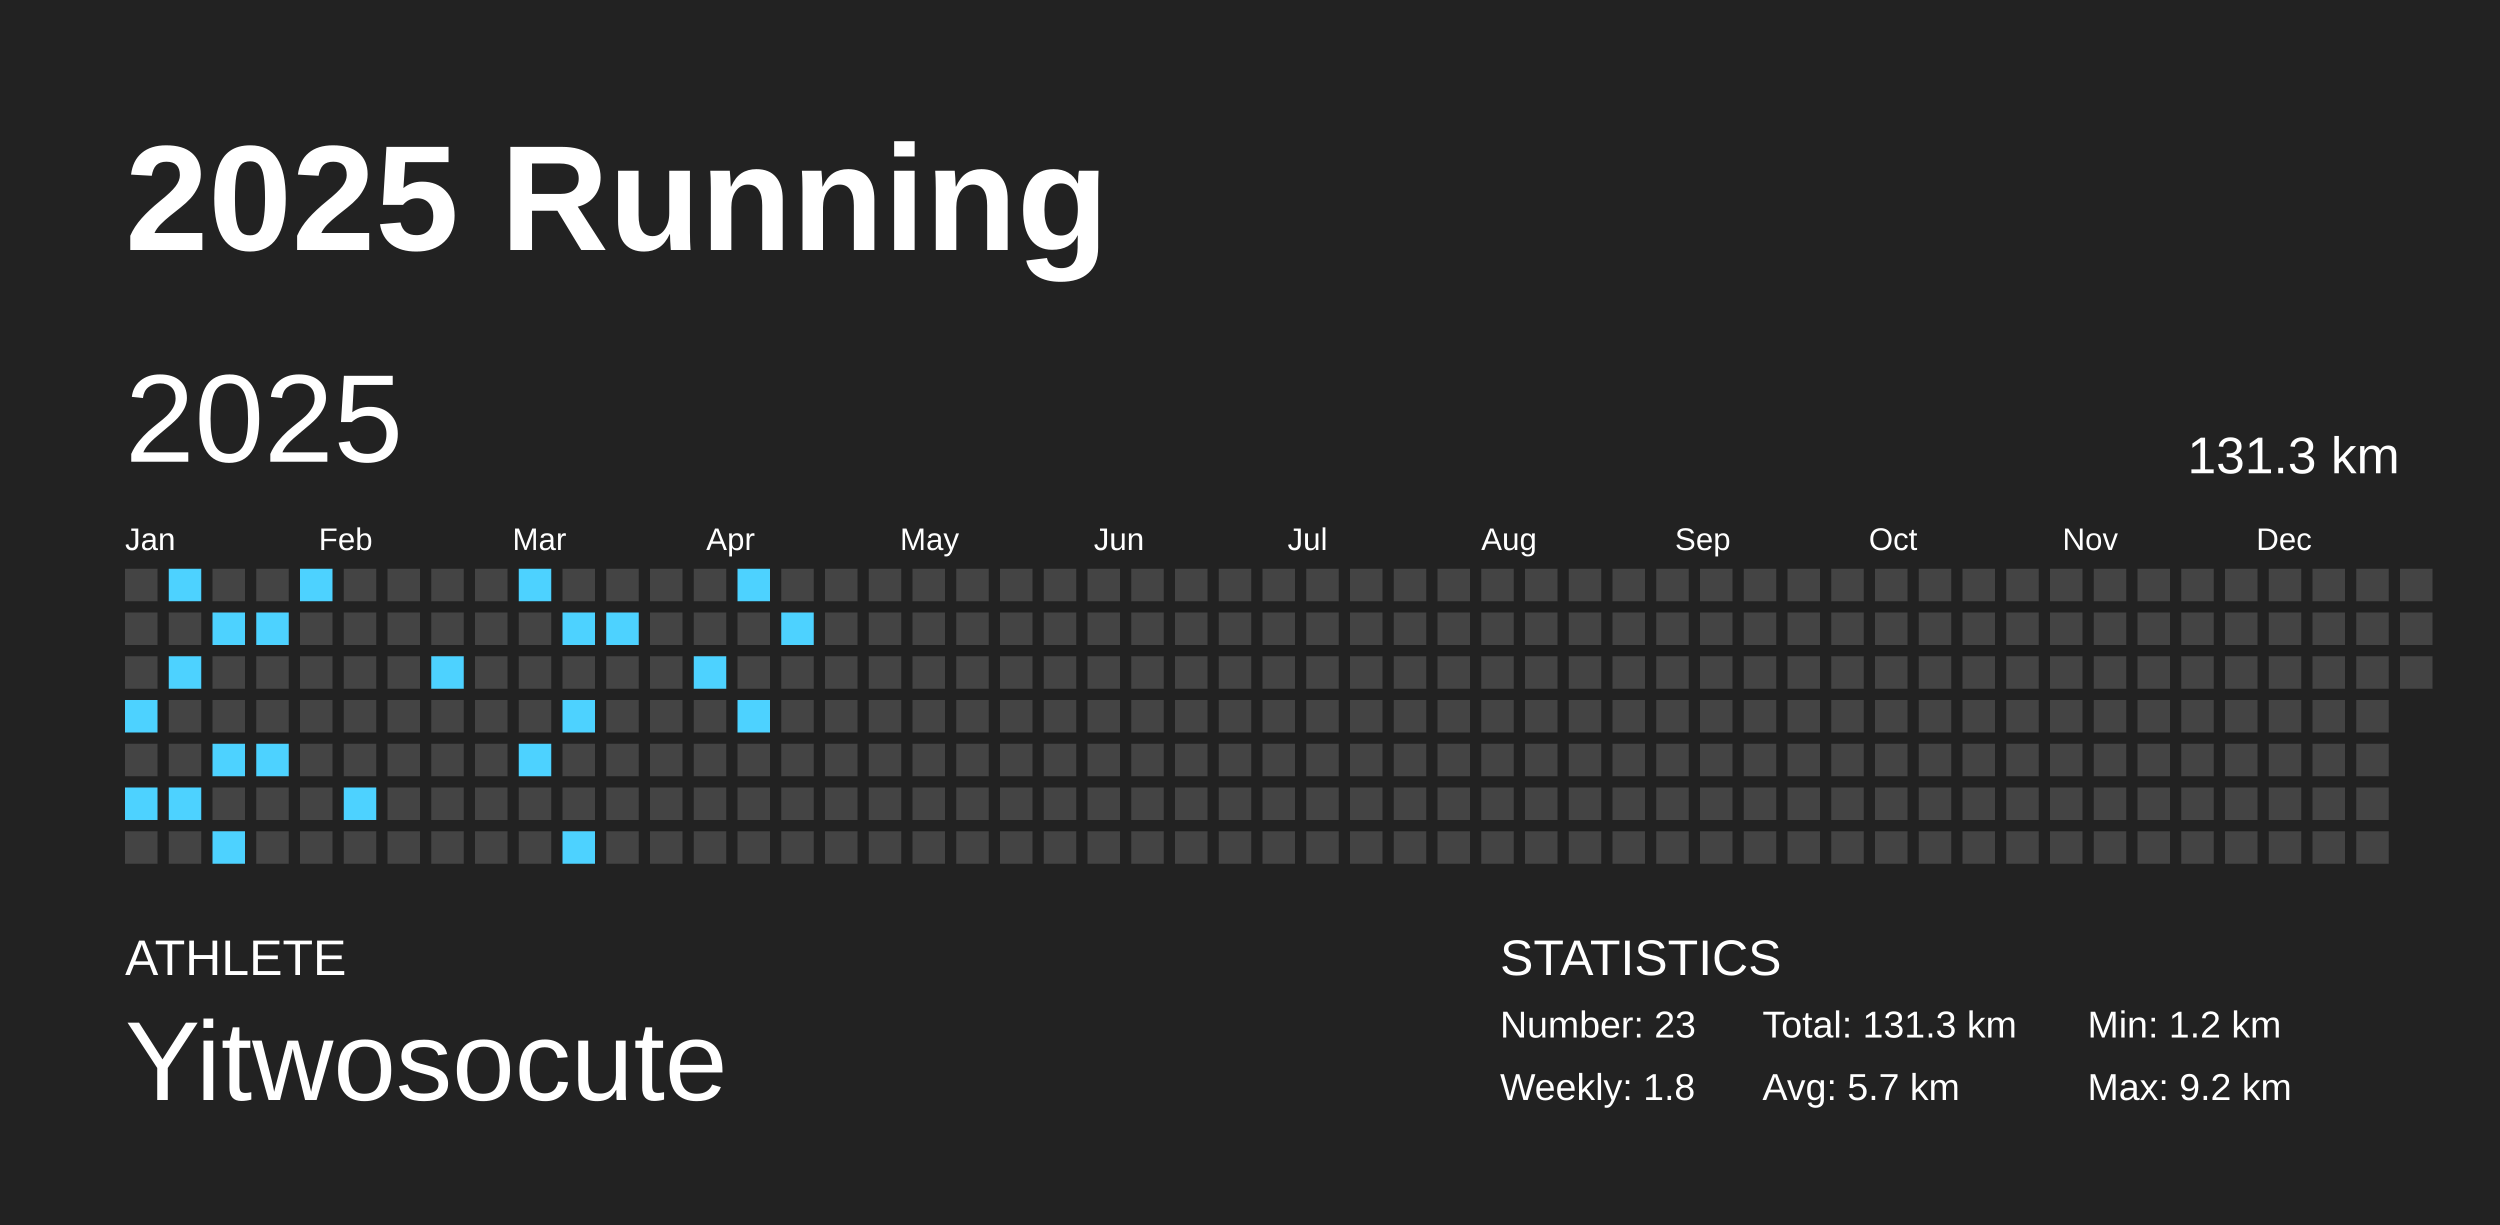
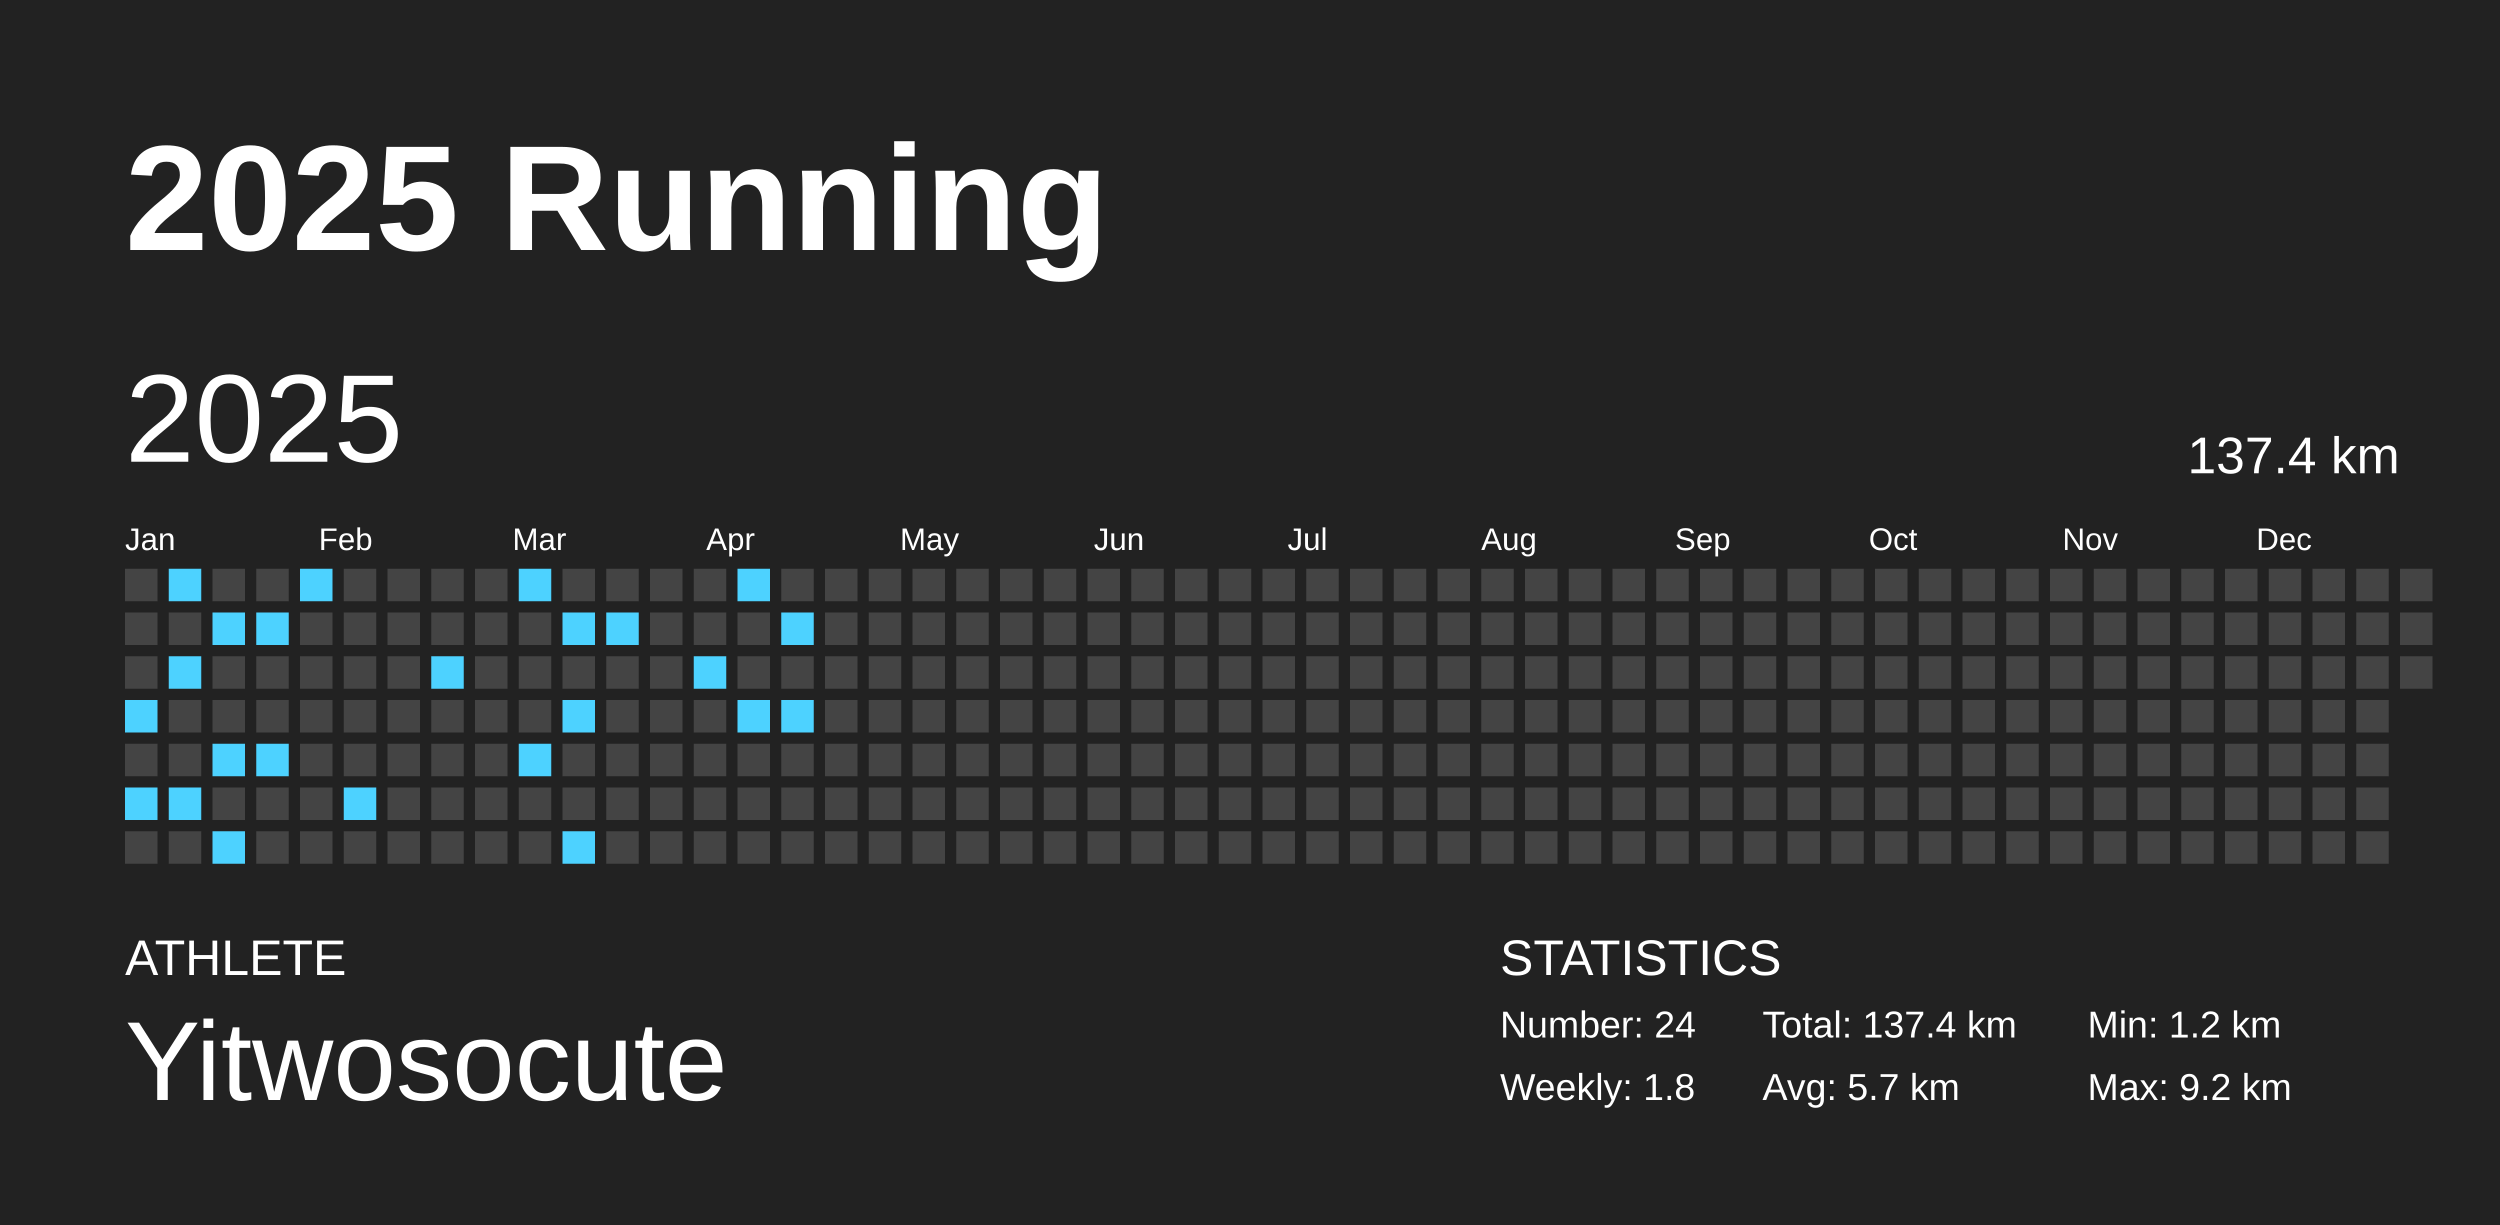
<svg xmlns="http://www.w3.org/2000/svg" baseProfile="full" height="98mm" version="1.1" viewBox="0,0,200,98" width="200mm">
  <defs />
  <rect fill="#222222" height="98" width="200" x="0" y="0" />
  <text fill="#FFFFFF" style="font-size:12px; font-family:Arial; font-weight:bold;" x="10" y="20">2025 Running</text>
  <text fill="#FFFFFF" style="font-size:4px; font-family:Arial" x="10" y="78">ATHLETE</text>
  <text fill="#FFFFFF" style="font-size:9px; font-family:Arial" x="10" y="88">Yitwosocute</text>
  <text fill="#FFFFFF" style="font-size:4px; font-family:Arial" x="120" y="78">STATISTICS</text>
-   <text fill="#FFFFFF" style="font-size:3px; font-family:Arial" x="120" y="83">Number: 23</text>
+   <text fill="#FFFFFF" style="font-size:3px; font-family:Arial" x="120" y="83">Number: 24</text>
  <text fill="#FFFFFF" style="font-size:3px; font-family:Arial" x="120" y="88">Weekly: 1.8</text>
-   <text fill="#FFFFFF" style="font-size:3px; font-family:Arial" x="141" y="83">Total: 131.3 km</text>
+   <text fill="#FFFFFF" style="font-size:3px; font-family:Arial" x="141" y="83">Total: 137.4 km</text>
  <text fill="#FFFFFF" style="font-size:3px; font-family:Arial" x="141" y="88">Avg: 5.7 km</text>
  <text fill="#FFFFFF" style="font-size:3px; font-family:Arial" x="167" y="83">Min: 1.2 km</text>
  <text fill="#FFFFFF" style="font-size:3px; font-family:Arial" x="167" y="88">Max: 9.2 km</text>
  <text dominant-baseline="hanging" fill="#FFFFFF" style="font-size:10.0px; font-family:Arial;" x="10" y="30">2025</text>
-   <text dominant-baseline="hanging" fill="#FFFFFF" style="font-size:4.125px; font-family:Arial;" x="175" y="35">131.3 km</text>
+   <text dominant-baseline="hanging" fill="#FFFFFF" style="font-size:4.125px; font-family:Arial;" x="175" y="35">137.4 km</text>
  <text fill="#FFFFFF" style="font-size:2.5px; font-family:Arial" x="10.0" y="44">Jan</text>
  <text fill="#FFFFFF" style="font-size:2.5px; font-family:Arial" x="25.5" y="44">Feb</text>
  <text fill="#FFFFFF" style="font-size:2.5px; font-family:Arial" x="41.0" y="44">Mar</text>
  <text fill="#FFFFFF" style="font-size:2.5px; font-family:Arial" x="56.5" y="44">Apr</text>
  <text fill="#FFFFFF" style="font-size:2.5px; font-family:Arial" x="72.0" y="44">May</text>
  <text fill="#FFFFFF" style="font-size:2.5px; font-family:Arial" x="87.5" y="44">Jun</text>
  <text fill="#FFFFFF" style="font-size:2.5px; font-family:Arial" x="103.0" y="44">Jul</text>
  <text fill="#FFFFFF" style="font-size:2.5px; font-family:Arial" x="118.5" y="44">Aug</text>
  <text fill="#FFFFFF" style="font-size:2.5px; font-family:Arial" x="134.0" y="44">Sep</text>
  <text fill="#FFFFFF" style="font-size:2.5px; font-family:Arial" x="149.5" y="44">Oct</text>
  <text fill="#FFFFFF" style="font-size:2.5px; font-family:Arial" x="165.0" y="44">Nov</text>
  <text fill="#FFFFFF" style="font-size:2.5px; font-family:Arial" x="180.5" y="44">Dec</text>
  <rect fill="#444444" height="2.6" width="2.6" x="10.0" y="45.5" />
  <rect fill="#444444" height="2.6" width="2.6" x="10.0" y="49.0" />
  <rect fill="#444444" height="2.6" width="2.6" x="10.0" y="52.5" />
  <rect fill="#4dd2ff" height="2.6" width="2.6" x="10.0" y="56.0" />
  <rect fill="#444444" height="2.6" width="2.6" x="10.0" y="59.5" />
  <rect fill="#4dd2ff" height="2.6" width="2.6" x="10.0" y="63.0" />
  <rect fill="#444444" height="2.6" width="2.6" x="10.0" y="66.5" />
  <rect fill="#4dd2ff" height="2.6" width="2.6" x="13.5" y="45.5" />
  <rect fill="#444444" height="2.6" width="2.6" x="13.5" y="49.0" />
  <rect fill="#4dd2ff" height="2.6" width="2.6" x="13.5" y="52.5" />
  <rect fill="#444444" height="2.6" width="2.6" x="13.5" y="56.0" />
  <rect fill="#444444" height="2.6" width="2.6" x="13.5" y="59.5" />
  <rect fill="#4dd2ff" height="2.6" width="2.6" x="13.5" y="63.0" />
  <rect fill="#444444" height="2.6" width="2.6" x="13.5" y="66.5" />
  <rect fill="#444444" height="2.6" width="2.6" x="17.0" y="45.5" />
  <rect fill="#4dd2ff" height="2.6" width="2.6" x="17.0" y="49.0" />
  <rect fill="#444444" height="2.6" width="2.6" x="17.0" y="52.5" />
  <rect fill="#444444" height="2.6" width="2.6" x="17.0" y="56.0" />
  <rect fill="#4dd2ff" height="2.6" width="2.6" x="17.0" y="59.5" />
  <rect fill="#444444" height="2.6" width="2.6" x="17.0" y="63.0" />
  <rect fill="#4dd2ff" height="2.6" width="2.6" x="17.0" y="66.5" />
  <rect fill="#444444" height="2.6" width="2.6" x="20.5" y="45.5" />
  <rect fill="#4dd2ff" height="2.6" width="2.6" x="20.5" y="49.0" />
  <rect fill="#444444" height="2.6" width="2.6" x="20.5" y="52.5" />
  <rect fill="#444444" height="2.6" width="2.6" x="20.5" y="56.0" />
  <rect fill="#4dd2ff" height="2.6" width="2.6" x="20.5" y="59.5" />
  <rect fill="#444444" height="2.6" width="2.6" x="20.5" y="63.0" />
  <rect fill="#444444" height="2.6" width="2.6" x="20.5" y="66.5" />
  <rect fill="#4dd2ff" height="2.6" width="2.6" x="24.0" y="45.5" />
  <rect fill="#444444" height="2.6" width="2.6" x="24.0" y="49.0" />
  <rect fill="#444444" height="2.6" width="2.6" x="24.0" y="52.5" />
  <rect fill="#444444" height="2.6" width="2.6" x="24.0" y="56.0" />
  <rect fill="#444444" height="2.6" width="2.6" x="24.0" y="59.5" />
  <rect fill="#444444" height="2.6" width="2.6" x="24.0" y="63.0" />
  <rect fill="#444444" height="2.6" width="2.6" x="24.0" y="66.5" />
  <rect fill="#444444" height="2.6" width="2.6" x="27.5" y="45.5" />
  <rect fill="#444444" height="2.6" width="2.6" x="27.5" y="49.0" />
  <rect fill="#444444" height="2.6" width="2.6" x="27.5" y="52.5" />
  <rect fill="#444444" height="2.6" width="2.6" x="27.5" y="56.0" />
  <rect fill="#444444" height="2.6" width="2.6" x="27.5" y="59.5" />
  <rect fill="#4dd2ff" height="2.6" width="2.6" x="27.5" y="63.0" />
  <rect fill="#444444" height="2.6" width="2.6" x="27.5" y="66.5" />
  <rect fill="#444444" height="2.6" width="2.6" x="31.0" y="45.5" />
  <rect fill="#444444" height="2.6" width="2.6" x="31.0" y="49.0" />
  <rect fill="#444444" height="2.6" width="2.6" x="31.0" y="52.5" />
  <rect fill="#444444" height="2.6" width="2.6" x="31.0" y="56.0" />
  <rect fill="#444444" height="2.6" width="2.6" x="31.0" y="59.5" />
  <rect fill="#444444" height="2.6" width="2.6" x="31.0" y="63.0" />
  <rect fill="#444444" height="2.6" width="2.6" x="31.0" y="66.5" />
  <rect fill="#444444" height="2.6" width="2.6" x="34.5" y="45.5" />
  <rect fill="#444444" height="2.6" width="2.6" x="34.5" y="49.0" />
  <rect fill="#4dd2ff" height="2.6" width="2.6" x="34.5" y="52.5" />
  <rect fill="#444444" height="2.6" width="2.6" x="34.5" y="56.0" />
  <rect fill="#444444" height="2.6" width="2.6" x="34.5" y="59.5" />
  <rect fill="#444444" height="2.6" width="2.6" x="34.5" y="63.0" />
  <rect fill="#444444" height="2.6" width="2.6" x="34.5" y="66.5" />
  <rect fill="#444444" height="2.6" width="2.6" x="38.0" y="45.5" />
  <rect fill="#444444" height="2.6" width="2.6" x="38.0" y="49.0" />
  <rect fill="#444444" height="2.6" width="2.6" x="38.0" y="52.5" />
  <rect fill="#444444" height="2.6" width="2.6" x="38.0" y="56.0" />
  <rect fill="#444444" height="2.6" width="2.6" x="38.0" y="59.5" />
  <rect fill="#444444" height="2.6" width="2.6" x="38.0" y="63.0" />
  <rect fill="#444444" height="2.6" width="2.6" x="38.0" y="66.5" />
  <rect fill="#4dd2ff" height="2.6" width="2.6" x="41.5" y="45.5" />
  <rect fill="#444444" height="2.6" width="2.6" x="41.5" y="49.0" />
  <rect fill="#444444" height="2.6" width="2.6" x="41.5" y="52.5" />
  <rect fill="#444444" height="2.6" width="2.6" x="41.5" y="56.0" />
  <rect fill="#4dd2ff" height="2.6" width="2.6" x="41.5" y="59.5" />
  <rect fill="#444444" height="2.6" width="2.6" x="41.5" y="63.0" />
  <rect fill="#444444" height="2.6" width="2.6" x="41.5" y="66.5" />
  <rect fill="#444444" height="2.6" width="2.6" x="45.0" y="45.5" />
  <rect fill="#4dd2ff" height="2.6" width="2.6" x="45.0" y="49.0" />
  <rect fill="#444444" height="2.6" width="2.6" x="45.0" y="52.5" />
  <rect fill="#4dd2ff" height="2.6" width="2.6" x="45.0" y="56.0" />
  <rect fill="#444444" height="2.6" width="2.6" x="45.0" y="59.5" />
  <rect fill="#444444" height="2.6" width="2.6" x="45.0" y="63.0" />
  <rect fill="#4dd2ff" height="2.6" width="2.6" x="45.0" y="66.5" />
  <rect fill="#444444" height="2.6" width="2.6" x="48.5" y="45.5" />
  <rect fill="#4dd2ff" height="2.6" width="2.6" x="48.5" y="49.0" />
  <rect fill="#444444" height="2.6" width="2.6" x="48.5" y="52.5" />
  <rect fill="#444444" height="2.6" width="2.6" x="48.5" y="56.0" />
  <rect fill="#444444" height="2.6" width="2.6" x="48.5" y="59.5" />
  <rect fill="#444444" height="2.6" width="2.6" x="48.5" y="63.0" />
  <rect fill="#444444" height="2.6" width="2.6" x="48.5" y="66.5" />
  <rect fill="#444444" height="2.6" width="2.6" x="52.0" y="45.5" />
  <rect fill="#444444" height="2.6" width="2.6" x="52.0" y="49.0" />
  <rect fill="#444444" height="2.6" width="2.6" x="52.0" y="52.5" />
  <rect fill="#444444" height="2.6" width="2.6" x="52.0" y="56.0" />
  <rect fill="#444444" height="2.6" width="2.6" x="52.0" y="59.5" />
  <rect fill="#444444" height="2.6" width="2.6" x="52.0" y="63.0" />
  <rect fill="#444444" height="2.6" width="2.6" x="52.0" y="66.5" />
  <rect fill="#444444" height="2.6" width="2.6" x="55.5" y="45.5" />
  <rect fill="#444444" height="2.6" width="2.6" x="55.5" y="49.0" />
  <rect fill="#4dd2ff" height="2.6" width="2.6" x="55.5" y="52.5" />
  <rect fill="#444444" height="2.6" width="2.6" x="55.5" y="56.0" />
  <rect fill="#444444" height="2.6" width="2.6" x="55.5" y="59.5" />
  <rect fill="#444444" height="2.6" width="2.6" x="55.5" y="63.0" />
  <rect fill="#444444" height="2.6" width="2.6" x="55.5" y="66.5" />
  <rect fill="#4dd2ff" height="2.6" width="2.6" x="59.0" y="45.5" />
  <rect fill="#444444" height="2.6" width="2.6" x="59.0" y="49.0" />
  <rect fill="#444444" height="2.6" width="2.6" x="59.0" y="52.5" />
  <rect fill="#4dd2ff" height="2.6" width="2.6" x="59.0" y="56.0" />
  <rect fill="#444444" height="2.6" width="2.6" x="59.0" y="59.5" />
  <rect fill="#444444" height="2.6" width="2.6" x="59.0" y="63.0" />
  <rect fill="#444444" height="2.6" width="2.6" x="59.0" y="66.5" />
  <rect fill="#444444" height="2.6" width="2.6" x="62.5" y="45.5" />
  <rect fill="#4dd2ff" height="2.6" width="2.6" x="62.5" y="49.0" />
  <rect fill="#444444" height="2.6" width="2.6" x="62.5" y="52.5" />
-   <rect fill="#444444" height="2.6" width="2.6" x="62.5" y="56.0" />
+   <rect fill="#4dd2ff" height="2.6" width="2.6" x="62.5" y="56.0" />
  <rect fill="#444444" height="2.6" width="2.6" x="62.5" y="59.5" />
  <rect fill="#444444" height="2.6" width="2.6" x="62.5" y="63.0" />
  <rect fill="#444444" height="2.6" width="2.6" x="62.5" y="66.5" />
  <rect fill="#444444" height="2.6" width="2.6" x="66.0" y="45.5" />
  <rect fill="#444444" height="2.6" width="2.6" x="66.0" y="49.0" />
  <rect fill="#444444" height="2.6" width="2.6" x="66.0" y="52.5" />
  <rect fill="#444444" height="2.6" width="2.6" x="66.0" y="56.0" />
  <rect fill="#444444" height="2.6" width="2.6" x="66.0" y="59.5" />
  <rect fill="#444444" height="2.6" width="2.6" x="66.0" y="63.0" />
  <rect fill="#444444" height="2.6" width="2.6" x="66.0" y="66.5" />
  <rect fill="#444444" height="2.6" width="2.6" x="69.5" y="45.5" />
  <rect fill="#444444" height="2.6" width="2.6" x="69.5" y="49.0" />
  <rect fill="#444444" height="2.6" width="2.6" x="69.5" y="52.5" />
  <rect fill="#444444" height="2.6" width="2.6" x="69.5" y="56.0" />
  <rect fill="#444444" height="2.6" width="2.6" x="69.5" y="59.5" />
  <rect fill="#444444" height="2.6" width="2.6" x="69.5" y="63.0" />
  <rect fill="#444444" height="2.6" width="2.6" x="69.5" y="66.5" />
  <rect fill="#444444" height="2.6" width="2.6" x="73.0" y="45.5" />
  <rect fill="#444444" height="2.6" width="2.6" x="73.0" y="49.0" />
  <rect fill="#444444" height="2.6" width="2.6" x="73.0" y="52.5" />
  <rect fill="#444444" height="2.6" width="2.6" x="73.0" y="56.0" />
  <rect fill="#444444" height="2.6" width="2.6" x="73.0" y="59.5" />
  <rect fill="#444444" height="2.6" width="2.6" x="73.0" y="63.0" />
  <rect fill="#444444" height="2.6" width="2.6" x="73.0" y="66.5" />
  <rect fill="#444444" height="2.6" width="2.6" x="76.5" y="45.5" />
  <rect fill="#444444" height="2.6" width="2.6" x="76.5" y="49.0" />
  <rect fill="#444444" height="2.6" width="2.6" x="76.5" y="52.5" />
  <rect fill="#444444" height="2.6" width="2.6" x="76.5" y="56.0" />
  <rect fill="#444444" height="2.6" width="2.6" x="76.5" y="59.5" />
  <rect fill="#444444" height="2.6" width="2.6" x="76.5" y="63.0" />
  <rect fill="#444444" height="2.6" width="2.6" x="76.5" y="66.5" />
  <rect fill="#444444" height="2.6" width="2.6" x="80.0" y="45.5" />
  <rect fill="#444444" height="2.6" width="2.6" x="80.0" y="49.0" />
  <rect fill="#444444" height="2.6" width="2.6" x="80.0" y="52.5" />
  <rect fill="#444444" height="2.6" width="2.6" x="80.0" y="56.0" />
  <rect fill="#444444" height="2.6" width="2.6" x="80.0" y="59.5" />
  <rect fill="#444444" height="2.6" width="2.6" x="80.0" y="63.0" />
  <rect fill="#444444" height="2.6" width="2.6" x="80.0" y="66.5" />
  <rect fill="#444444" height="2.6" width="2.6" x="83.5" y="45.5" />
  <rect fill="#444444" height="2.6" width="2.6" x="83.5" y="49.0" />
  <rect fill="#444444" height="2.6" width="2.6" x="83.5" y="52.5" />
  <rect fill="#444444" height="2.6" width="2.6" x="83.5" y="56.0" />
  <rect fill="#444444" height="2.6" width="2.6" x="83.5" y="59.5" />
  <rect fill="#444444" height="2.6" width="2.6" x="83.5" y="63.0" />
  <rect fill="#444444" height="2.6" width="2.6" x="83.5" y="66.5" />
  <rect fill="#444444" height="2.6" width="2.6" x="87.0" y="45.5" />
  <rect fill="#444444" height="2.6" width="2.6" x="87.0" y="49.0" />
  <rect fill="#444444" height="2.6" width="2.6" x="87.0" y="52.5" />
  <rect fill="#444444" height="2.6" width="2.6" x="87.0" y="56.0" />
  <rect fill="#444444" height="2.6" width="2.6" x="87.0" y="59.5" />
  <rect fill="#444444" height="2.6" width="2.6" x="87.0" y="63.0" />
  <rect fill="#444444" height="2.6" width="2.6" x="87.0" y="66.5" />
  <rect fill="#444444" height="2.6" width="2.6" x="90.5" y="45.5" />
  <rect fill="#444444" height="2.6" width="2.6" x="90.5" y="49.0" />
  <rect fill="#444444" height="2.6" width="2.6" x="90.5" y="52.5" />
  <rect fill="#444444" height="2.6" width="2.6" x="90.5" y="56.0" />
  <rect fill="#444444" height="2.6" width="2.6" x="90.5" y="59.5" />
  <rect fill="#444444" height="2.6" width="2.6" x="90.5" y="63.0" />
  <rect fill="#444444" height="2.6" width="2.6" x="90.5" y="66.5" />
  <rect fill="#444444" height="2.6" width="2.6" x="94.0" y="45.5" />
  <rect fill="#444444" height="2.6" width="2.6" x="94.0" y="49.0" />
  <rect fill="#444444" height="2.6" width="2.6" x="94.0" y="52.5" />
  <rect fill="#444444" height="2.6" width="2.6" x="94.0" y="56.0" />
  <rect fill="#444444" height="2.6" width="2.6" x="94.0" y="59.5" />
  <rect fill="#444444" height="2.6" width="2.6" x="94.0" y="63.0" />
  <rect fill="#444444" height="2.6" width="2.6" x="94.0" y="66.5" />
  <rect fill="#444444" height="2.6" width="2.6" x="97.5" y="45.5" />
  <rect fill="#444444" height="2.6" width="2.6" x="97.5" y="49.0" />
  <rect fill="#444444" height="2.6" width="2.6" x="97.5" y="52.5" />
  <rect fill="#444444" height="2.6" width="2.6" x="97.5" y="56.0" />
  <rect fill="#444444" height="2.6" width="2.6" x="97.5" y="59.5" />
  <rect fill="#444444" height="2.6" width="2.6" x="97.5" y="63.0" />
  <rect fill="#444444" height="2.6" width="2.6" x="97.5" y="66.5" />
  <rect fill="#444444" height="2.6" width="2.6" x="101.0" y="45.5" />
  <rect fill="#444444" height="2.6" width="2.6" x="101.0" y="49.0" />
  <rect fill="#444444" height="2.6" width="2.6" x="101.0" y="52.5" />
  <rect fill="#444444" height="2.6" width="2.6" x="101.0" y="56.0" />
  <rect fill="#444444" height="2.6" width="2.6" x="101.0" y="59.5" />
  <rect fill="#444444" height="2.6" width="2.6" x="101.0" y="63.0" />
  <rect fill="#444444" height="2.6" width="2.6" x="101.0" y="66.5" />
  <rect fill="#444444" height="2.6" width="2.6" x="104.5" y="45.5" />
  <rect fill="#444444" height="2.6" width="2.6" x="104.5" y="49.0" />
  <rect fill="#444444" height="2.6" width="2.6" x="104.5" y="52.5" />
  <rect fill="#444444" height="2.6" width="2.6" x="104.5" y="56.0" />
  <rect fill="#444444" height="2.6" width="2.6" x="104.5" y="59.5" />
  <rect fill="#444444" height="2.6" width="2.6" x="104.5" y="63.0" />
  <rect fill="#444444" height="2.6" width="2.6" x="104.5" y="66.5" />
  <rect fill="#444444" height="2.6" width="2.6" x="108.0" y="45.5" />
  <rect fill="#444444" height="2.6" width="2.6" x="108.0" y="49.0" />
  <rect fill="#444444" height="2.6" width="2.6" x="108.0" y="52.5" />
  <rect fill="#444444" height="2.6" width="2.6" x="108.0" y="56.0" />
  <rect fill="#444444" height="2.6" width="2.6" x="108.0" y="59.5" />
  <rect fill="#444444" height="2.6" width="2.6" x="108.0" y="63.0" />
  <rect fill="#444444" height="2.6" width="2.6" x="108.0" y="66.5" />
  <rect fill="#444444" height="2.6" width="2.6" x="111.5" y="45.5" />
  <rect fill="#444444" height="2.6" width="2.6" x="111.5" y="49.0" />
  <rect fill="#444444" height="2.6" width="2.6" x="111.5" y="52.5" />
  <rect fill="#444444" height="2.6" width="2.6" x="111.5" y="56.0" />
  <rect fill="#444444" height="2.6" width="2.6" x="111.5" y="59.5" />
  <rect fill="#444444" height="2.6" width="2.6" x="111.5" y="63.0" />
  <rect fill="#444444" height="2.6" width="2.6" x="111.5" y="66.5" />
  <rect fill="#444444" height="2.6" width="2.6" x="115.0" y="45.5" />
  <rect fill="#444444" height="2.6" width="2.6" x="115.0" y="49.0" />
  <rect fill="#444444" height="2.6" width="2.6" x="115.0" y="52.5" />
  <rect fill="#444444" height="2.6" width="2.6" x="115.0" y="56.0" />
  <rect fill="#444444" height="2.6" width="2.6" x="115.0" y="59.5" />
  <rect fill="#444444" height="2.6" width="2.6" x="115.0" y="63.0" />
  <rect fill="#444444" height="2.6" width="2.6" x="115.0" y="66.5" />
  <rect fill="#444444" height="2.6" width="2.6" x="118.5" y="45.5" />
  <rect fill="#444444" height="2.6" width="2.6" x="118.5" y="49.0" />
  <rect fill="#444444" height="2.6" width="2.6" x="118.5" y="52.5" />
  <rect fill="#444444" height="2.6" width="2.6" x="118.5" y="56.0" />
  <rect fill="#444444" height="2.6" width="2.6" x="118.5" y="59.5" />
  <rect fill="#444444" height="2.6" width="2.6" x="118.5" y="63.0" />
  <rect fill="#444444" height="2.6" width="2.6" x="118.5" y="66.5" />
  <rect fill="#444444" height="2.6" width="2.6" x="122.0" y="45.5" />
  <rect fill="#444444" height="2.6" width="2.6" x="122.0" y="49.0" />
  <rect fill="#444444" height="2.6" width="2.6" x="122.0" y="52.5" />
  <rect fill="#444444" height="2.6" width="2.6" x="122.0" y="56.0" />
  <rect fill="#444444" height="2.6" width="2.6" x="122.0" y="59.5" />
  <rect fill="#444444" height="2.6" width="2.6" x="122.0" y="63.0" />
  <rect fill="#444444" height="2.6" width="2.6" x="122.0" y="66.5" />
  <rect fill="#444444" height="2.6" width="2.6" x="125.5" y="45.5" />
  <rect fill="#444444" height="2.6" width="2.6" x="125.5" y="49.0" />
  <rect fill="#444444" height="2.6" width="2.6" x="125.5" y="52.5" />
  <rect fill="#444444" height="2.6" width="2.6" x="125.5" y="56.0" />
  <rect fill="#444444" height="2.6" width="2.6" x="125.5" y="59.5" />
  <rect fill="#444444" height="2.6" width="2.6" x="125.5" y="63.0" />
  <rect fill="#444444" height="2.6" width="2.6" x="125.5" y="66.5" />
  <rect fill="#444444" height="2.6" width="2.6" x="129.0" y="45.5" />
  <rect fill="#444444" height="2.6" width="2.6" x="129.0" y="49.0" />
  <rect fill="#444444" height="2.6" width="2.6" x="129.0" y="52.5" />
  <rect fill="#444444" height="2.6" width="2.6" x="129.0" y="56.0" />
  <rect fill="#444444" height="2.6" width="2.6" x="129.0" y="59.5" />
  <rect fill="#444444" height="2.6" width="2.6" x="129.0" y="63.0" />
  <rect fill="#444444" height="2.6" width="2.6" x="129.0" y="66.5" />
  <rect fill="#444444" height="2.6" width="2.6" x="132.5" y="45.5" />
  <rect fill="#444444" height="2.6" width="2.6" x="132.5" y="49.0" />
  <rect fill="#444444" height="2.6" width="2.6" x="132.5" y="52.5" />
  <rect fill="#444444" height="2.6" width="2.6" x="132.5" y="56.0" />
  <rect fill="#444444" height="2.6" width="2.6" x="132.5" y="59.5" />
  <rect fill="#444444" height="2.6" width="2.6" x="132.5" y="63.0" />
  <rect fill="#444444" height="2.6" width="2.6" x="132.5" y="66.5" />
  <rect fill="#444444" height="2.6" width="2.6" x="136.0" y="45.5" />
  <rect fill="#444444" height="2.6" width="2.6" x="136.0" y="49.0" />
  <rect fill="#444444" height="2.6" width="2.6" x="136.0" y="52.5" />
  <rect fill="#444444" height="2.6" width="2.6" x="136.0" y="56.0" />
  <rect fill="#444444" height="2.6" width="2.6" x="136.0" y="59.5" />
  <rect fill="#444444" height="2.6" width="2.6" x="136.0" y="63.0" />
  <rect fill="#444444" height="2.6" width="2.6" x="136.0" y="66.5" />
  <rect fill="#444444" height="2.6" width="2.6" x="139.5" y="45.5" />
  <rect fill="#444444" height="2.6" width="2.6" x="139.5" y="49.0" />
  <rect fill="#444444" height="2.6" width="2.6" x="139.5" y="52.5" />
  <rect fill="#444444" height="2.6" width="2.6" x="139.5" y="56.0" />
  <rect fill="#444444" height="2.6" width="2.6" x="139.5" y="59.5" />
  <rect fill="#444444" height="2.6" width="2.6" x="139.5" y="63.0" />
  <rect fill="#444444" height="2.6" width="2.6" x="139.5" y="66.5" />
  <rect fill="#444444" height="2.6" width="2.6" x="143.0" y="45.5" />
  <rect fill="#444444" height="2.6" width="2.6" x="143.0" y="49.0" />
  <rect fill="#444444" height="2.6" width="2.6" x="143.0" y="52.5" />
  <rect fill="#444444" height="2.6" width="2.6" x="143.0" y="56.0" />
  <rect fill="#444444" height="2.6" width="2.6" x="143.0" y="59.5" />
  <rect fill="#444444" height="2.6" width="2.6" x="143.0" y="63.0" />
  <rect fill="#444444" height="2.6" width="2.6" x="143.0" y="66.5" />
  <rect fill="#444444" height="2.6" width="2.6" x="146.5" y="45.5" />
  <rect fill="#444444" height="2.6" width="2.6" x="146.5" y="49.0" />
  <rect fill="#444444" height="2.6" width="2.6" x="146.5" y="52.5" />
  <rect fill="#444444" height="2.6" width="2.6" x="146.5" y="56.0" />
  <rect fill="#444444" height="2.6" width="2.6" x="146.5" y="59.5" />
  <rect fill="#444444" height="2.6" width="2.6" x="146.5" y="63.0" />
  <rect fill="#444444" height="2.6" width="2.6" x="146.5" y="66.5" />
  <rect fill="#444444" height="2.6" width="2.6" x="150.0" y="45.5" />
  <rect fill="#444444" height="2.6" width="2.6" x="150.0" y="49.0" />
  <rect fill="#444444" height="2.6" width="2.6" x="150.0" y="52.5" />
  <rect fill="#444444" height="2.6" width="2.6" x="150.0" y="56.0" />
  <rect fill="#444444" height="2.6" width="2.6" x="150.0" y="59.5" />
  <rect fill="#444444" height="2.6" width="2.6" x="150.0" y="63.0" />
  <rect fill="#444444" height="2.6" width="2.6" x="150.0" y="66.5" />
  <rect fill="#444444" height="2.6" width="2.6" x="153.5" y="45.5" />
  <rect fill="#444444" height="2.6" width="2.6" x="153.5" y="49.0" />
  <rect fill="#444444" height="2.6" width="2.6" x="153.5" y="52.5" />
  <rect fill="#444444" height="2.6" width="2.6" x="153.5" y="56.0" />
  <rect fill="#444444" height="2.6" width="2.6" x="153.5" y="59.5" />
  <rect fill="#444444" height="2.6" width="2.6" x="153.5" y="63.0" />
  <rect fill="#444444" height="2.6" width="2.6" x="153.5" y="66.5" />
  <rect fill="#444444" height="2.6" width="2.6" x="157.0" y="45.5" />
  <rect fill="#444444" height="2.6" width="2.6" x="157.0" y="49.0" />
  <rect fill="#444444" height="2.6" width="2.6" x="157.0" y="52.5" />
  <rect fill="#444444" height="2.6" width="2.6" x="157.0" y="56.0" />
  <rect fill="#444444" height="2.6" width="2.6" x="157.0" y="59.5" />
  <rect fill="#444444" height="2.6" width="2.6" x="157.0" y="63.0" />
  <rect fill="#444444" height="2.6" width="2.6" x="157.0" y="66.5" />
  <rect fill="#444444" height="2.6" width="2.6" x="160.5" y="45.5" />
  <rect fill="#444444" height="2.6" width="2.6" x="160.5" y="49.0" />
  <rect fill="#444444" height="2.6" width="2.6" x="160.5" y="52.5" />
  <rect fill="#444444" height="2.6" width="2.6" x="160.5" y="56.0" />
  <rect fill="#444444" height="2.6" width="2.6" x="160.5" y="59.5" />
  <rect fill="#444444" height="2.6" width="2.6" x="160.5" y="63.0" />
  <rect fill="#444444" height="2.6" width="2.6" x="160.5" y="66.5" />
  <rect fill="#444444" height="2.6" width="2.6" x="164.0" y="45.5" />
  <rect fill="#444444" height="2.6" width="2.6" x="164.0" y="49.0" />
  <rect fill="#444444" height="2.6" width="2.6" x="164.0" y="52.5" />
  <rect fill="#444444" height="2.6" width="2.6" x="164.0" y="56.0" />
  <rect fill="#444444" height="2.6" width="2.6" x="164.0" y="59.5" />
  <rect fill="#444444" height="2.6" width="2.6" x="164.0" y="63.0" />
  <rect fill="#444444" height="2.6" width="2.6" x="164.0" y="66.5" />
  <rect fill="#444444" height="2.6" width="2.6" x="167.5" y="45.5" />
  <rect fill="#444444" height="2.6" width="2.6" x="167.5" y="49.0" />
  <rect fill="#444444" height="2.6" width="2.6" x="167.5" y="52.5" />
  <rect fill="#444444" height="2.6" width="2.6" x="167.5" y="56.0" />
  <rect fill="#444444" height="2.6" width="2.6" x="167.5" y="59.5" />
  <rect fill="#444444" height="2.6" width="2.6" x="167.5" y="63.0" />
  <rect fill="#444444" height="2.6" width="2.6" x="167.5" y="66.5" />
  <rect fill="#444444" height="2.6" width="2.6" x="171.0" y="45.5" />
  <rect fill="#444444" height="2.6" width="2.6" x="171.0" y="49.0" />
  <rect fill="#444444" height="2.6" width="2.6" x="171.0" y="52.5" />
  <rect fill="#444444" height="2.6" width="2.6" x="171.0" y="56.0" />
  <rect fill="#444444" height="2.6" width="2.6" x="171.0" y="59.5" />
  <rect fill="#444444" height="2.6" width="2.6" x="171.0" y="63.0" />
  <rect fill="#444444" height="2.6" width="2.6" x="171.0" y="66.5" />
  <rect fill="#444444" height="2.6" width="2.6" x="174.5" y="45.5" />
  <rect fill="#444444" height="2.6" width="2.6" x="174.5" y="49.0" />
  <rect fill="#444444" height="2.6" width="2.6" x="174.5" y="52.5" />
  <rect fill="#444444" height="2.6" width="2.6" x="174.5" y="56.0" />
  <rect fill="#444444" height="2.6" width="2.6" x="174.5" y="59.5" />
  <rect fill="#444444" height="2.6" width="2.6" x="174.5" y="63.0" />
  <rect fill="#444444" height="2.6" width="2.6" x="174.5" y="66.5" />
  <rect fill="#444444" height="2.6" width="2.6" x="178.0" y="45.5" />
  <rect fill="#444444" height="2.6" width="2.6" x="178.0" y="49.0" />
  <rect fill="#444444" height="2.6" width="2.6" x="178.0" y="52.5" />
  <rect fill="#444444" height="2.6" width="2.6" x="178.0" y="56.0" />
  <rect fill="#444444" height="2.6" width="2.6" x="178.0" y="59.5" />
  <rect fill="#444444" height="2.6" width="2.6" x="178.0" y="63.0" />
  <rect fill="#444444" height="2.6" width="2.6" x="178.0" y="66.5" />
  <rect fill="#444444" height="2.6" width="2.6" x="181.5" y="45.5" />
  <rect fill="#444444" height="2.6" width="2.6" x="181.5" y="49.0" />
  <rect fill="#444444" height="2.6" width="2.6" x="181.5" y="52.5" />
  <rect fill="#444444" height="2.6" width="2.6" x="181.5" y="56.0" />
  <rect fill="#444444" height="2.6" width="2.6" x="181.5" y="59.5" />
  <rect fill="#444444" height="2.6" width="2.6" x="181.5" y="63.0" />
  <rect fill="#444444" height="2.6" width="2.6" x="181.5" y="66.5" />
  <rect fill="#444444" height="2.6" width="2.6" x="185.0" y="45.5" />
  <rect fill="#444444" height="2.6" width="2.6" x="185.0" y="49.0" />
  <rect fill="#444444" height="2.6" width="2.6" x="185.0" y="52.5" />
  <rect fill="#444444" height="2.6" width="2.6" x="185.0" y="56.0" />
  <rect fill="#444444" height="2.6" width="2.6" x="185.0" y="59.5" />
  <rect fill="#444444" height="2.6" width="2.6" x="185.0" y="63.0" />
  <rect fill="#444444" height="2.6" width="2.6" x="185.0" y="66.5" />
  <rect fill="#444444" height="2.6" width="2.6" x="188.5" y="45.5" />
  <rect fill="#444444" height="2.6" width="2.6" x="188.5" y="49.0" />
  <rect fill="#444444" height="2.6" width="2.6" x="188.5" y="52.5" />
  <rect fill="#444444" height="2.6" width="2.6" x="188.5" y="56.0" />
  <rect fill="#444444" height="2.6" width="2.6" x="188.5" y="59.5" />
  <rect fill="#444444" height="2.6" width="2.6" x="188.5" y="63.0" />
  <rect fill="#444444" height="2.6" width="2.6" x="188.5" y="66.5" />
  <rect fill="#444444" height="2.6" width="2.6" x="192.0" y="45.5" />
  <rect fill="#444444" height="2.6" width="2.6" x="192.0" y="49.0" />
  <rect fill="#444444" height="2.6" width="2.6" x="192.0" y="52.5" />
</svg>
